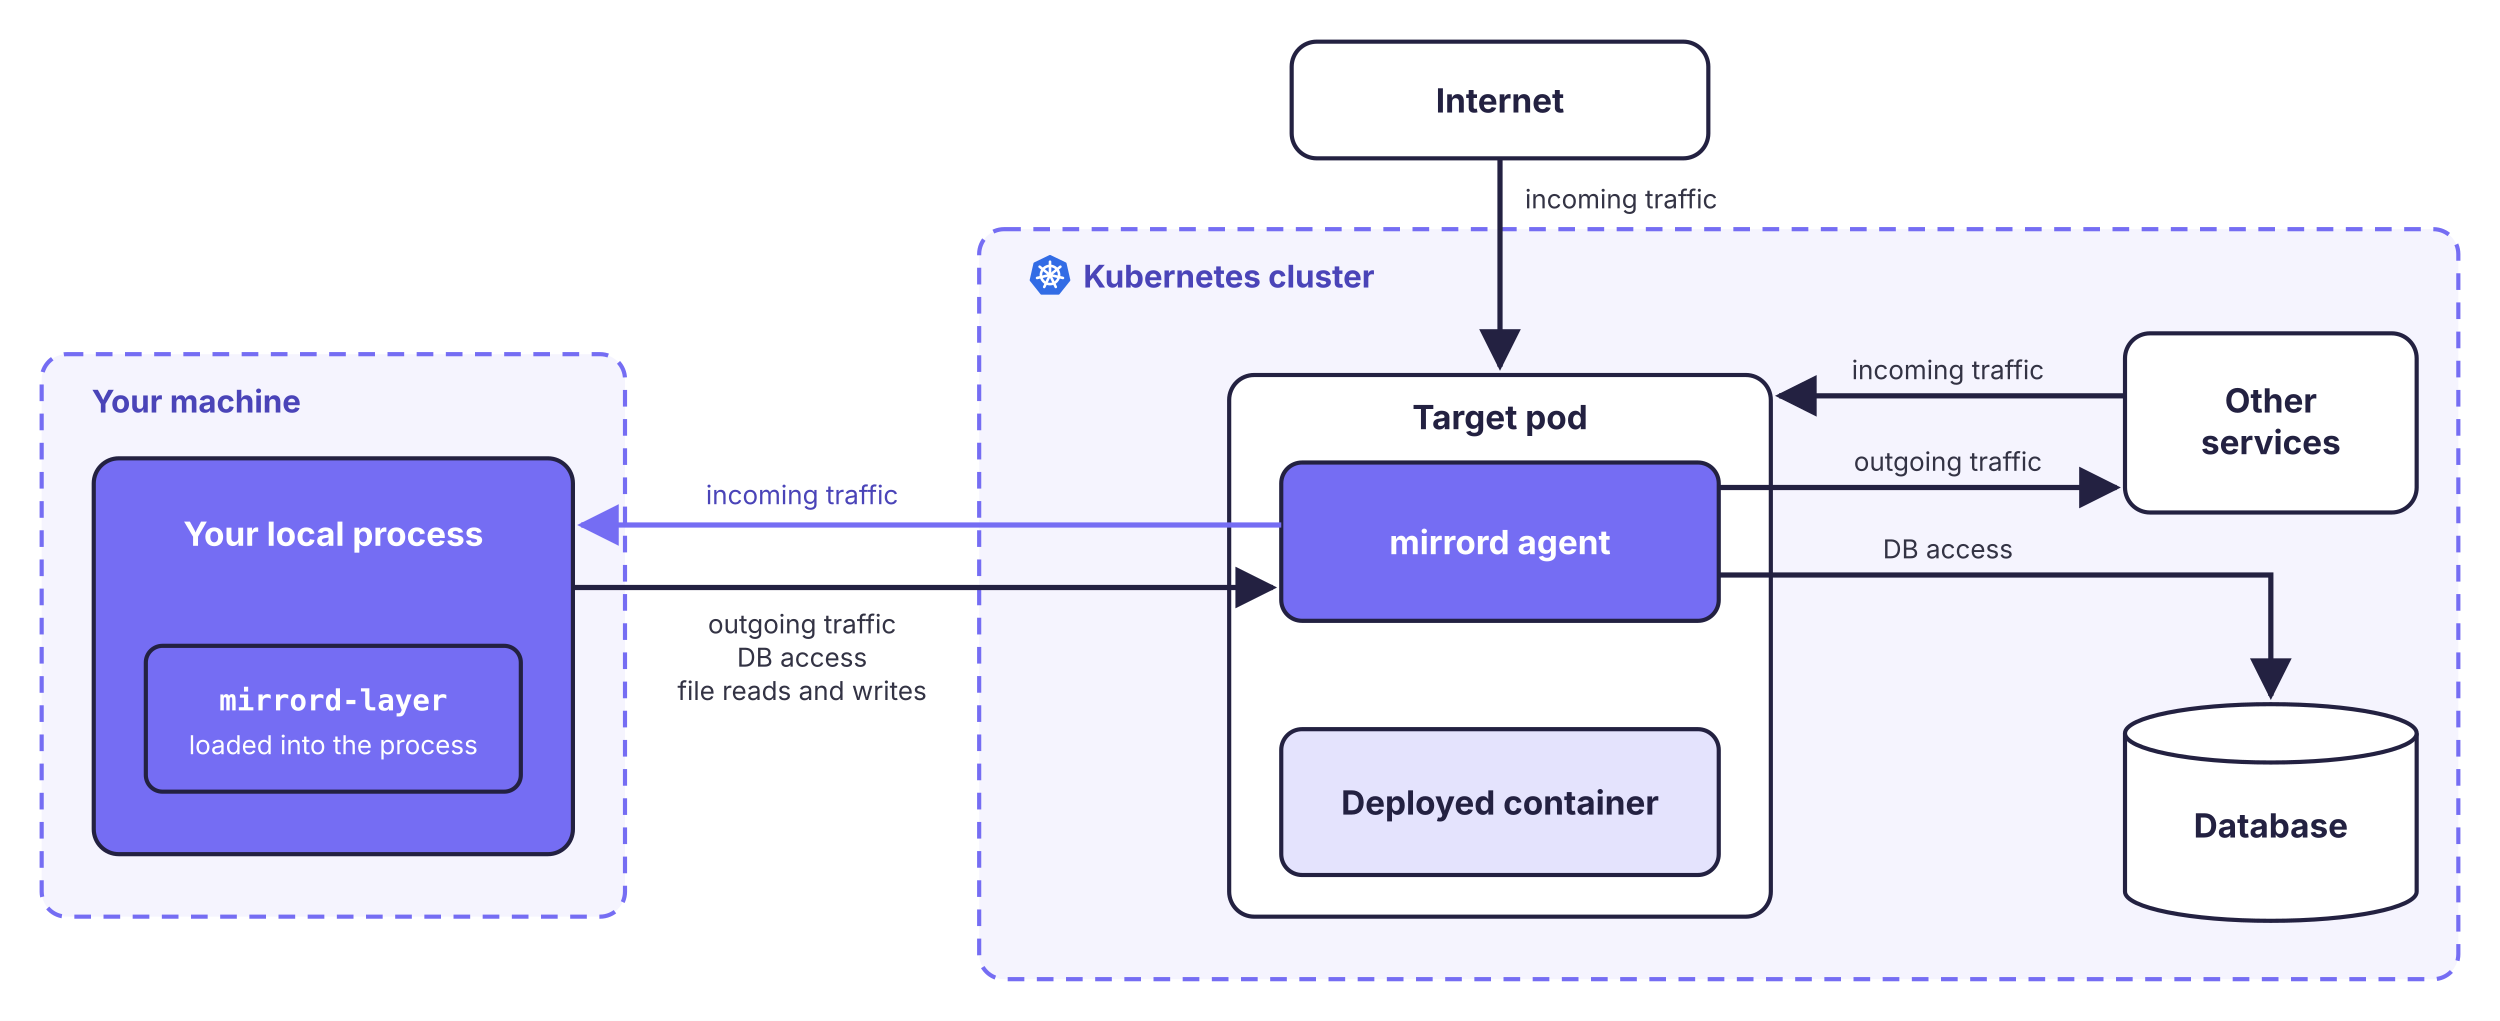
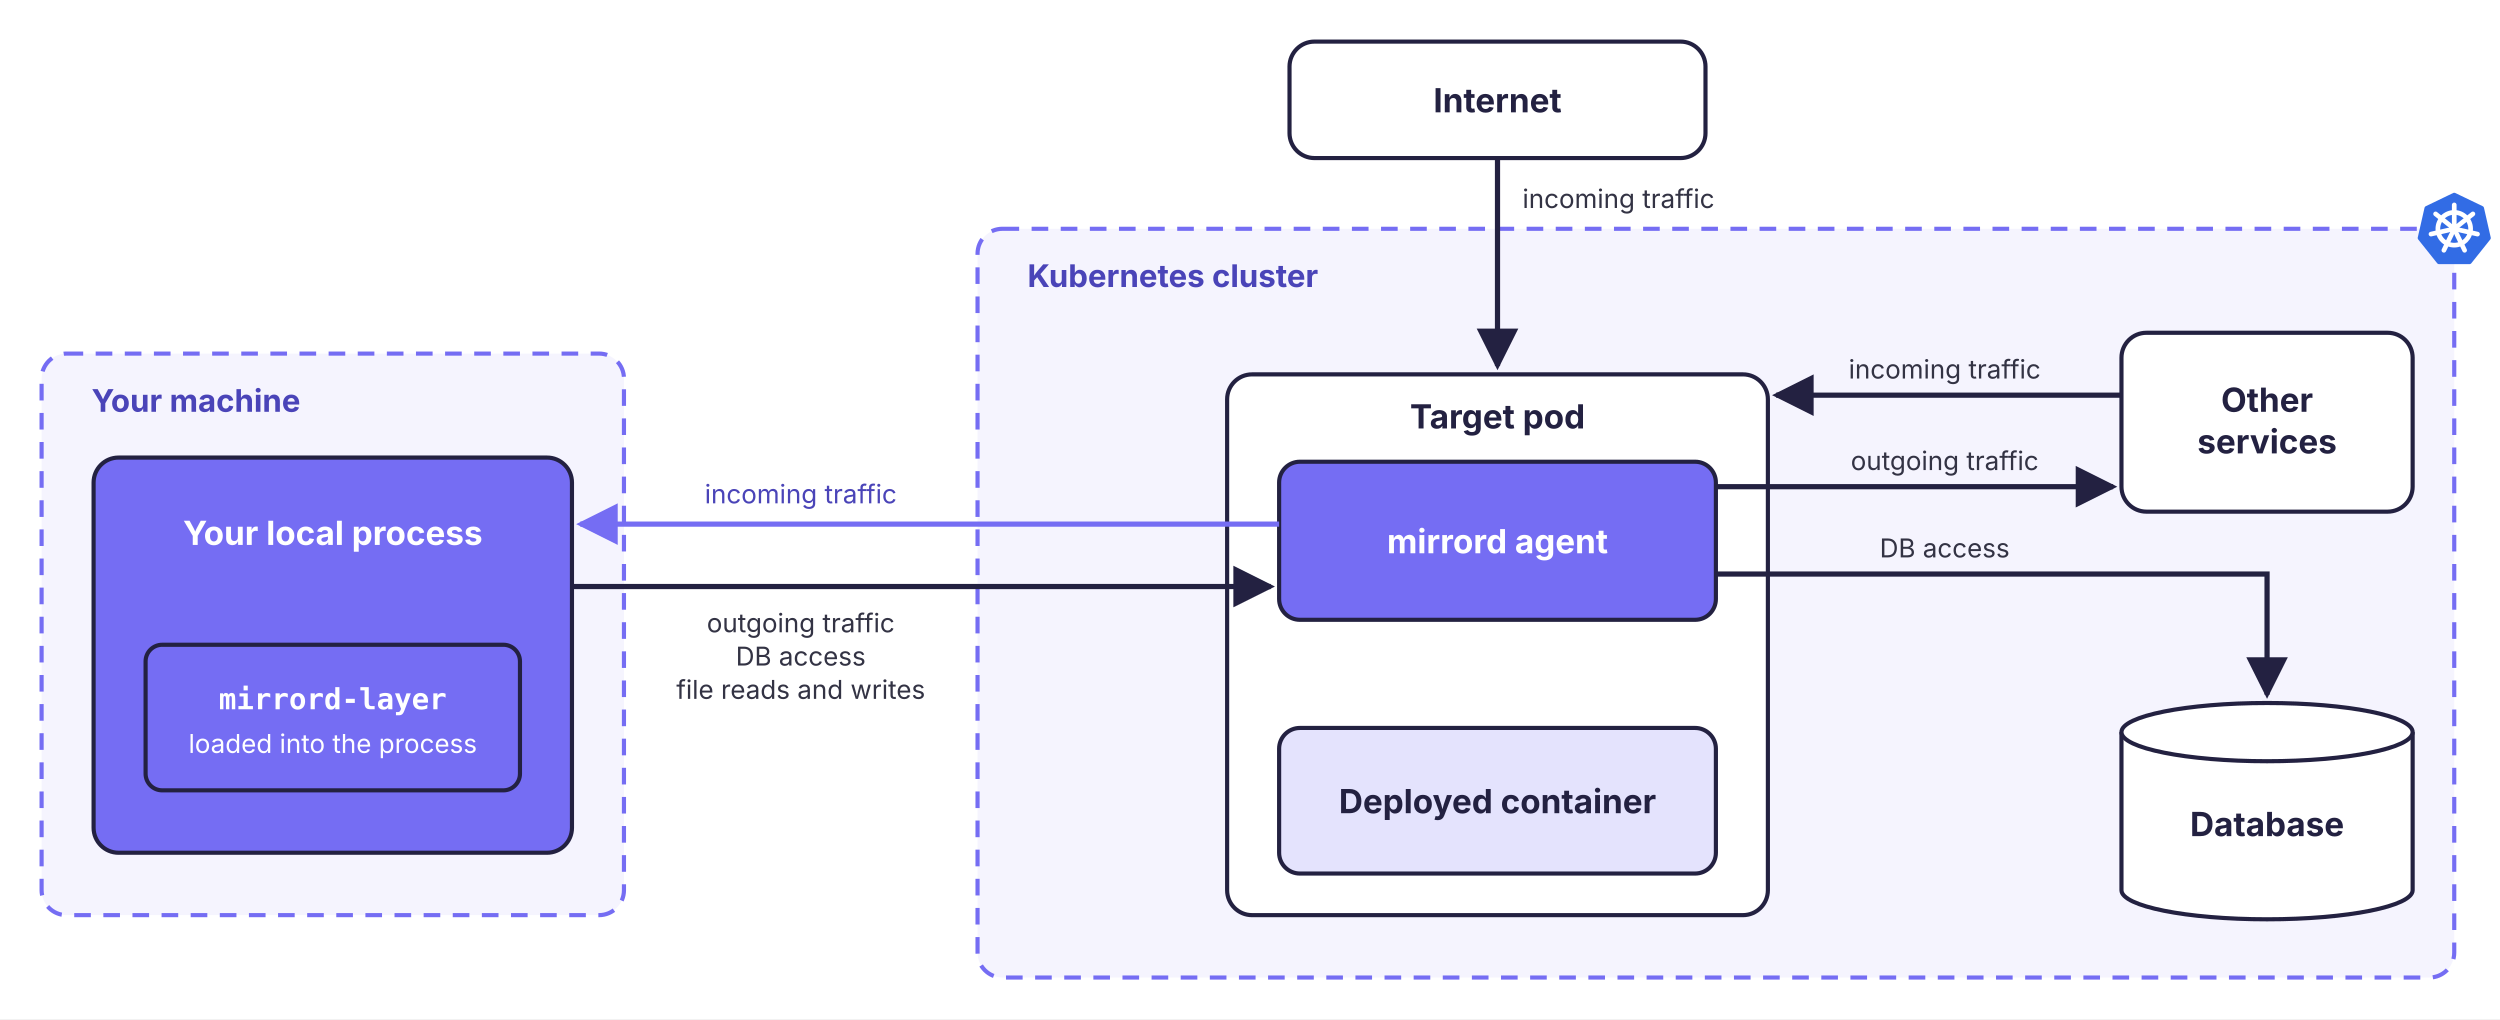
- <svg xmlns="http://www.w3.org/2000/svg" viewBox="0 0 1200 490" width="1200" height="490" font-family="Inter, Helvetica, Arial, sans-serif" role="img" aria-labelledby="t d">
+ <svg xmlns="http://www.w3.org/2000/svg" viewBox="0 0 1202 490" width="1202" height="490" font-family="Inter, Helvetica, Arial, sans-serif" role="img" aria-labelledby="t d">
  <defs>
    <marker id="arrow" viewBox="0 0 10 10" refX="9" refY="5" markerWidth="8" markerHeight="8" orient="auto-start-reverse">
      <path d="M0 0 L10 5 L0 10 z" fill="#232141" />
    </marker>
    <marker id="arrow-purple" viewBox="0 0 10 10" refX="9" refY="5" markerWidth="8" markerHeight="8" orient="auto-start-reverse">
      <path d="M0 0 L10 5 L0 10 z" fill="#756DF3" />
    </marker>
    <symbol id="k8s" viewBox="0 0 32 32">
      <polygon points="16.00,1.60 27.73,7.25 30.62,19.94 22.51,30.11 9.49,30.11 1.38,19.94 4.27,7.25" fill="#326CE5" stroke="#326CE5" stroke-width="2" stroke-linejoin="round" />
      <g fill="none" stroke="#ffffff" stroke-width="2" stroke-linecap="round">
        <circle cx="16" cy="16" r="7" />
        <line x1="16.00" y1="13.40" x2="16.00" y2="5.80" />
        <line x1="18.03" y1="14.38" x2="23.97" y2="9.64" />
        <line x1="18.53" y1="16.58" x2="25.94" y2="18.27" />
        <line x1="17.13" y1="18.34" x2="20.43" y2="25.19" />
        <line x1="14.87" y1="18.34" x2="11.57" y2="25.19" />
        <line x1="13.47" y1="16.58" x2="6.06" y2="18.27" />
        <line x1="13.97" y1="14.38" x2="8.03" y2="9.64" />
      </g>
      <circle cx="16" cy="16" r="2.4" fill="#ffffff" />
    </symbol>
  </defs>
-   <rect x="0" y="0" width="1200" height="490" fill="#ffffff" />
+   <rect x="0" y="0" width="1202" height="490" fill="#ffffff" />
  <rect x="20" y="170" width="280" height="270" rx="12" fill="#F5F4FE" stroke="#756DF3" stroke-width="2" stroke-dasharray="8 6" />
  <text x="44" y="198" font-size="15" font-weight="700" fill="#4a44b8">Your machine</text>
  <rect x="470" y="110" width="710" height="360" rx="12" fill="#F5F4FE" stroke="#756DF3" stroke-width="2" stroke-dasharray="8 6" />
-   <use href="#k8s" x="494" y="122" width="20" height="20" />
-   <text x="520" y="138" font-size="15" font-weight="700" fill="#4a44b8">Kubernetes cluster</text>
+   <text x="494" y="138" font-size="15" font-weight="700" fill="#4a44b8">Kubernetes cluster</text>
  <rect x="45" y="220" width="230" height="190" rx="12" fill="#756DF3" stroke="#232141" stroke-width="2" />
  <text x="160" y="262" font-size="16" font-weight="700" fill="#ffffff" text-anchor="middle">Your local process</text>
  <rect x="70" y="310" width="180" height="70" rx="8" fill="#756DF3" stroke="#232141" stroke-width="2" />
  <text x="160" y="341" font-size="14" font-weight="700" font-family="Menlo, Consolas, monospace" fill="#ffffff" text-anchor="middle">mirrord-layer</text>
  <text x="160" y="362" font-size="12.5" fill="#ffffff" text-anchor="middle">loaded into the process</text>
  <rect x="620" y="20" width="200" height="56" rx="12" fill="#ffffff" stroke="#232141" stroke-width="2" />
  <text x="720" y="54" font-size="16" font-weight="700" fill="#232141" text-anchor="middle">Internet</text>
  <line x1="720" y1="76" x2="720" y2="176" stroke="#232141" stroke-width="2.5" marker-end="url(#arrow)" />
  <text x="732" y="100" font-size="12.5" fill="#333344">incoming traffic</text>
  <rect x="590" y="180" width="260" height="260" rx="12" fill="#ffffff" stroke="#232141" stroke-width="2" />
  <text x="720" y="206" font-size="16" font-weight="700" fill="#232141" text-anchor="middle">Target pod</text>
  <rect x="615" y="222" width="210" height="76" rx="10" fill="#756DF3" stroke="#232141" stroke-width="2" />
  <text x="720" y="266" font-size="16" font-weight="700" fill="#ffffff" text-anchor="middle">mirrord agent</text>
  <rect x="615" y="350" width="210" height="70" rx="10" fill="#E4E3FD" stroke="#232141" stroke-width="2" />
  <text x="720" y="391" font-size="16" font-weight="700" fill="#232141" text-anchor="middle">Deployed container</text>
  <line x1="615" y1="252" x2="279" y2="252" stroke="#756DF3" stroke-width="2.5" marker-end="url(#arrow-purple)" />
  <text x="385" y="242" font-size="12.5" fill="#4a44b8" text-anchor="middle">incoming traffic</text>
  <line x1="275" y1="282" x2="611" y2="282" stroke="#232141" stroke-width="2.5" marker-end="url(#arrow)" />
  <text x="385" y="304" font-size="12.5" fill="#333344" text-anchor="middle">outgoing traffic</text>
  <text x="385" y="320" font-size="12.5" fill="#333344" text-anchor="middle">DB access</text>
  <text x="385" y="336" font-size="12.5" fill="#333344" text-anchor="middle">file reads and writes</text>
  <rect x="1020" y="160" width="140" height="86" rx="12" fill="#ffffff" stroke="#232141" stroke-width="2" />
  <text x="1090" y="198" font-size="16" font-weight="700" fill="#232141" text-anchor="middle">Other</text>
  <text x="1090" y="218" font-size="16" font-weight="700" fill="#232141" text-anchor="middle">services</text>
  <line x1="1020" y1="190" x2="854" y2="190" stroke="#232141" stroke-width="2.5" marker-end="url(#arrow)" />
  <text x="935" y="182" font-size="12.5" fill="#333344" text-anchor="middle">incoming traffic</text>
  <line x1="825" y1="234" x2="1016" y2="234" stroke="#232141" stroke-width="2.5" marker-end="url(#arrow)" />
  <text x="935" y="226" font-size="12.5" fill="#333344" text-anchor="middle">outgoing traffic</text>
  <polyline points="825,276 1090,276 1090,334" fill="none" stroke="#232141" stroke-width="2.5" marker-end="url(#arrow)" />
  <text x="935" y="268" font-size="12.5" fill="#333344" text-anchor="middle">DB access</text>
  <path d="M1020 352 L1020 428 A70 14 0 0 0 1160 428 L1160 352" fill="#ffffff" stroke="#232141" stroke-width="2" />
  <ellipse cx="1090" cy="352" rx="70" ry="14" fill="#ffffff" stroke="#232141" stroke-width="2" />
  <text x="1090" y="402" font-size="16" font-weight="700" fill="#232141" text-anchor="middle">Database</text>
+   <use href="#k8s" x="1162" y="92" width="36" height="36" />
</svg>
